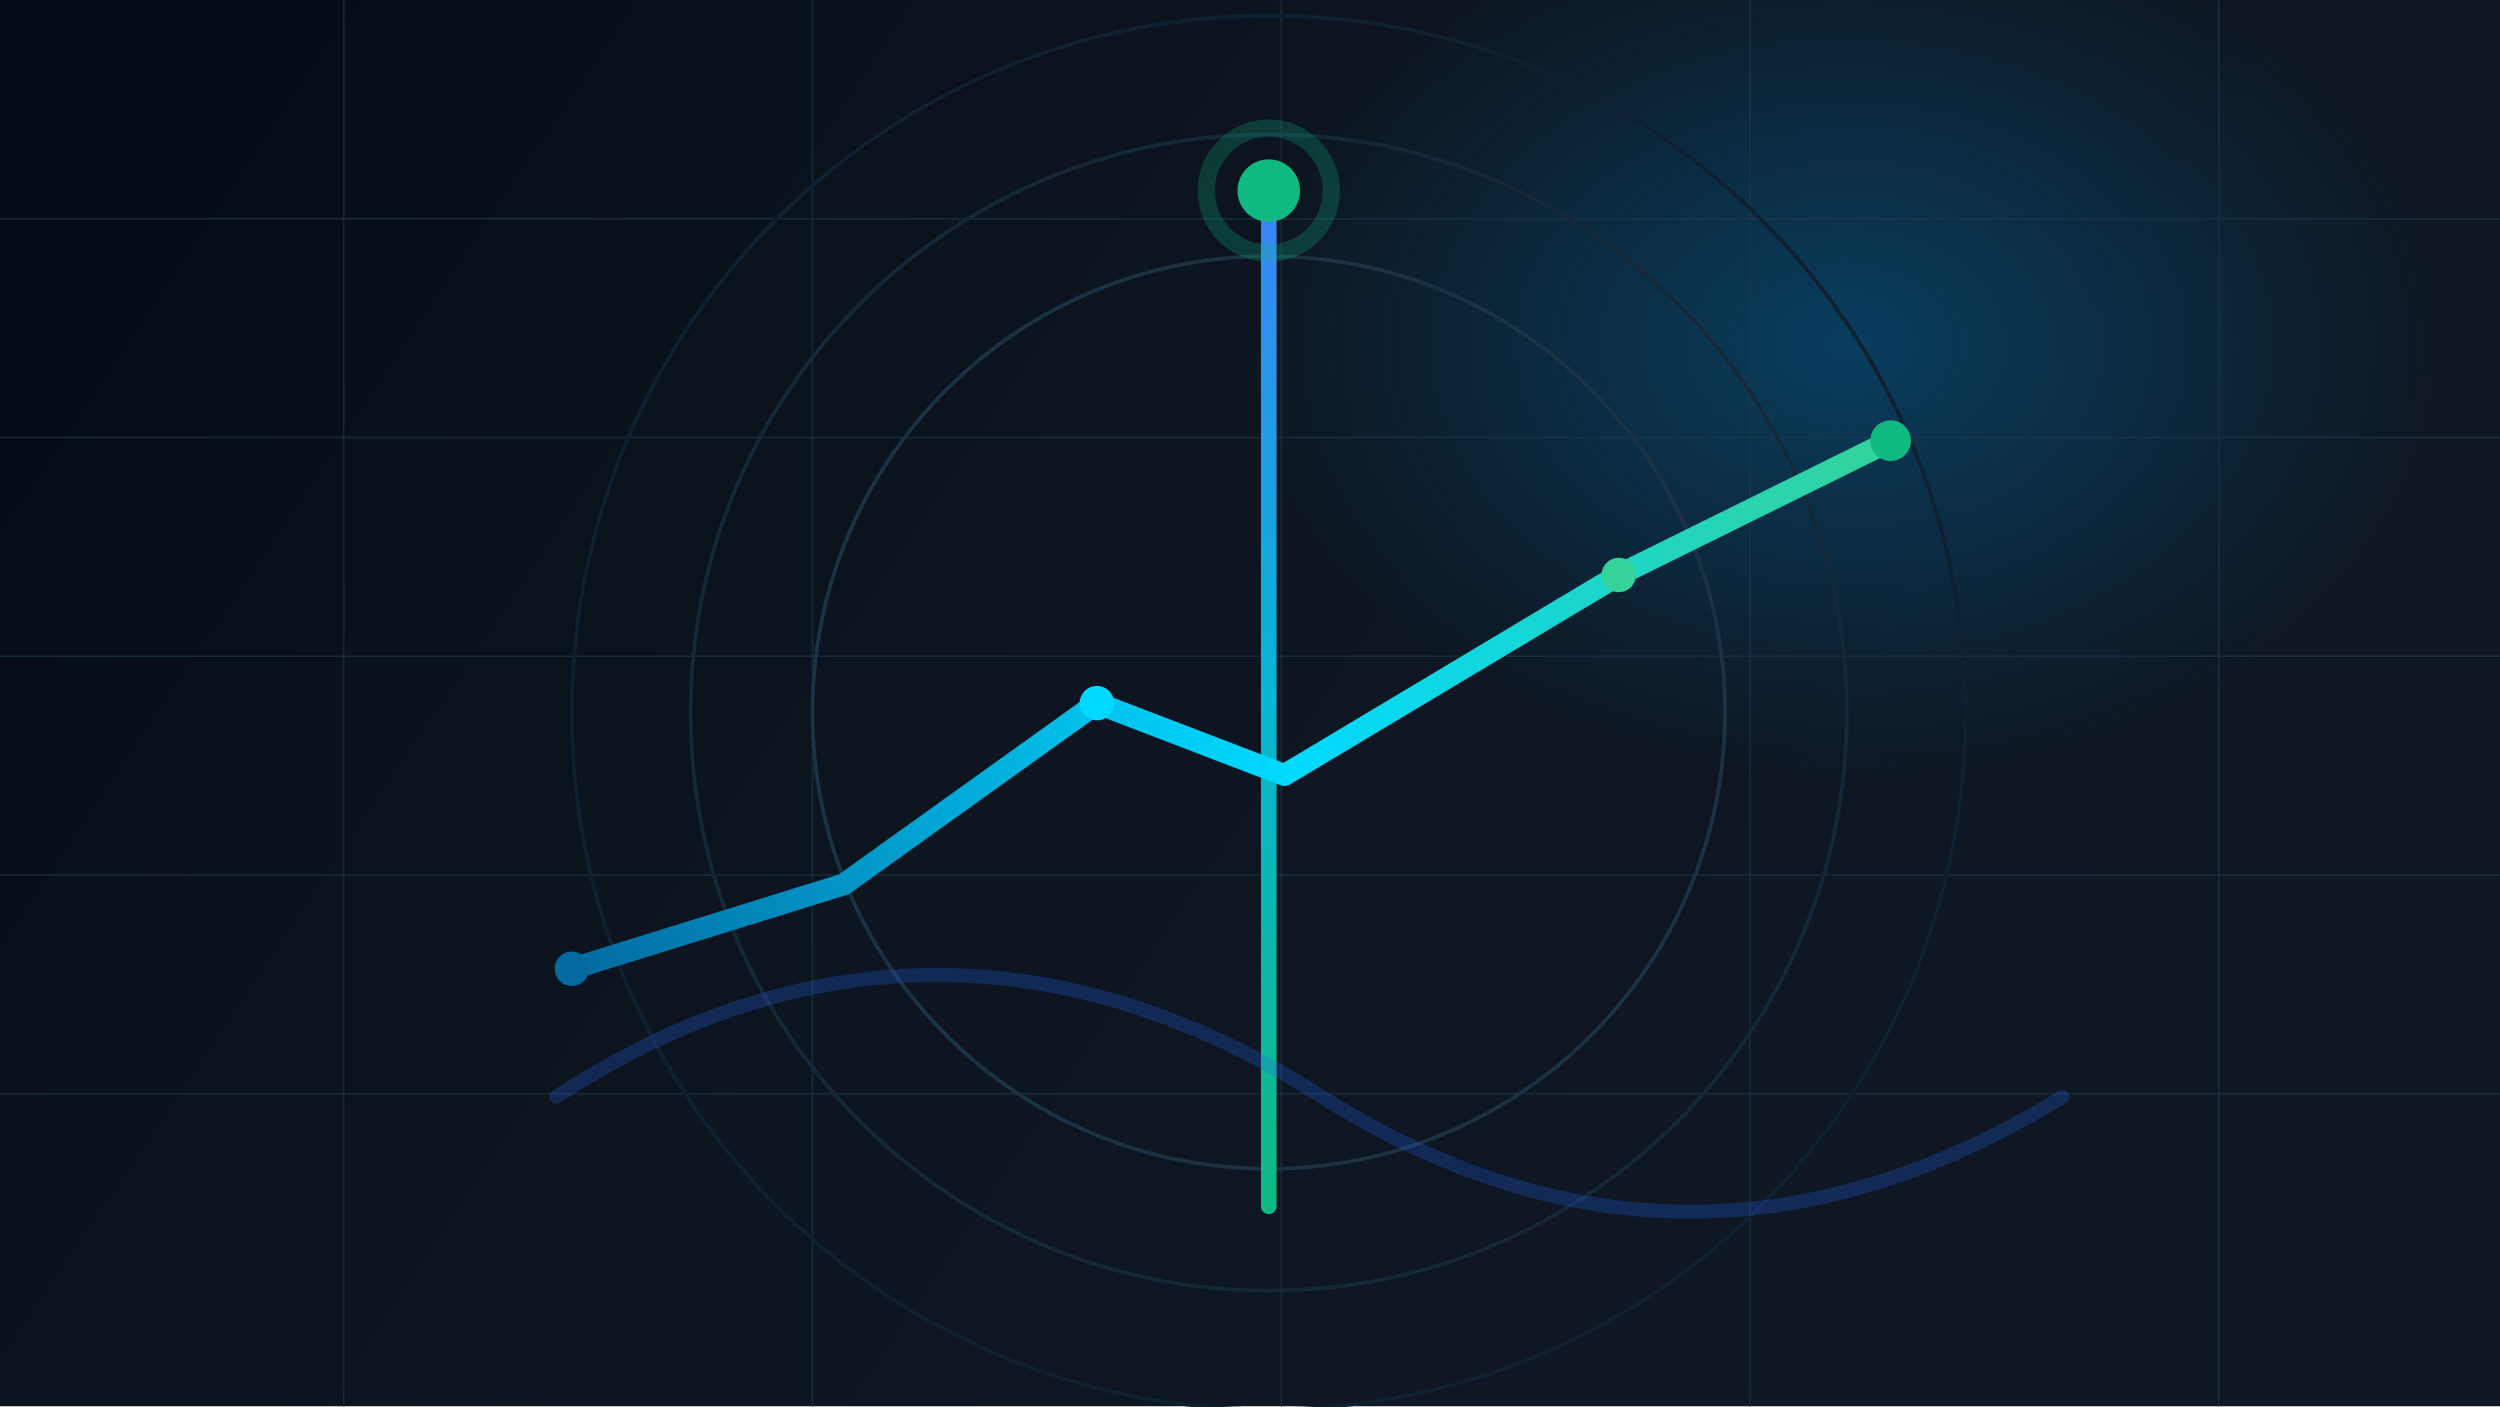
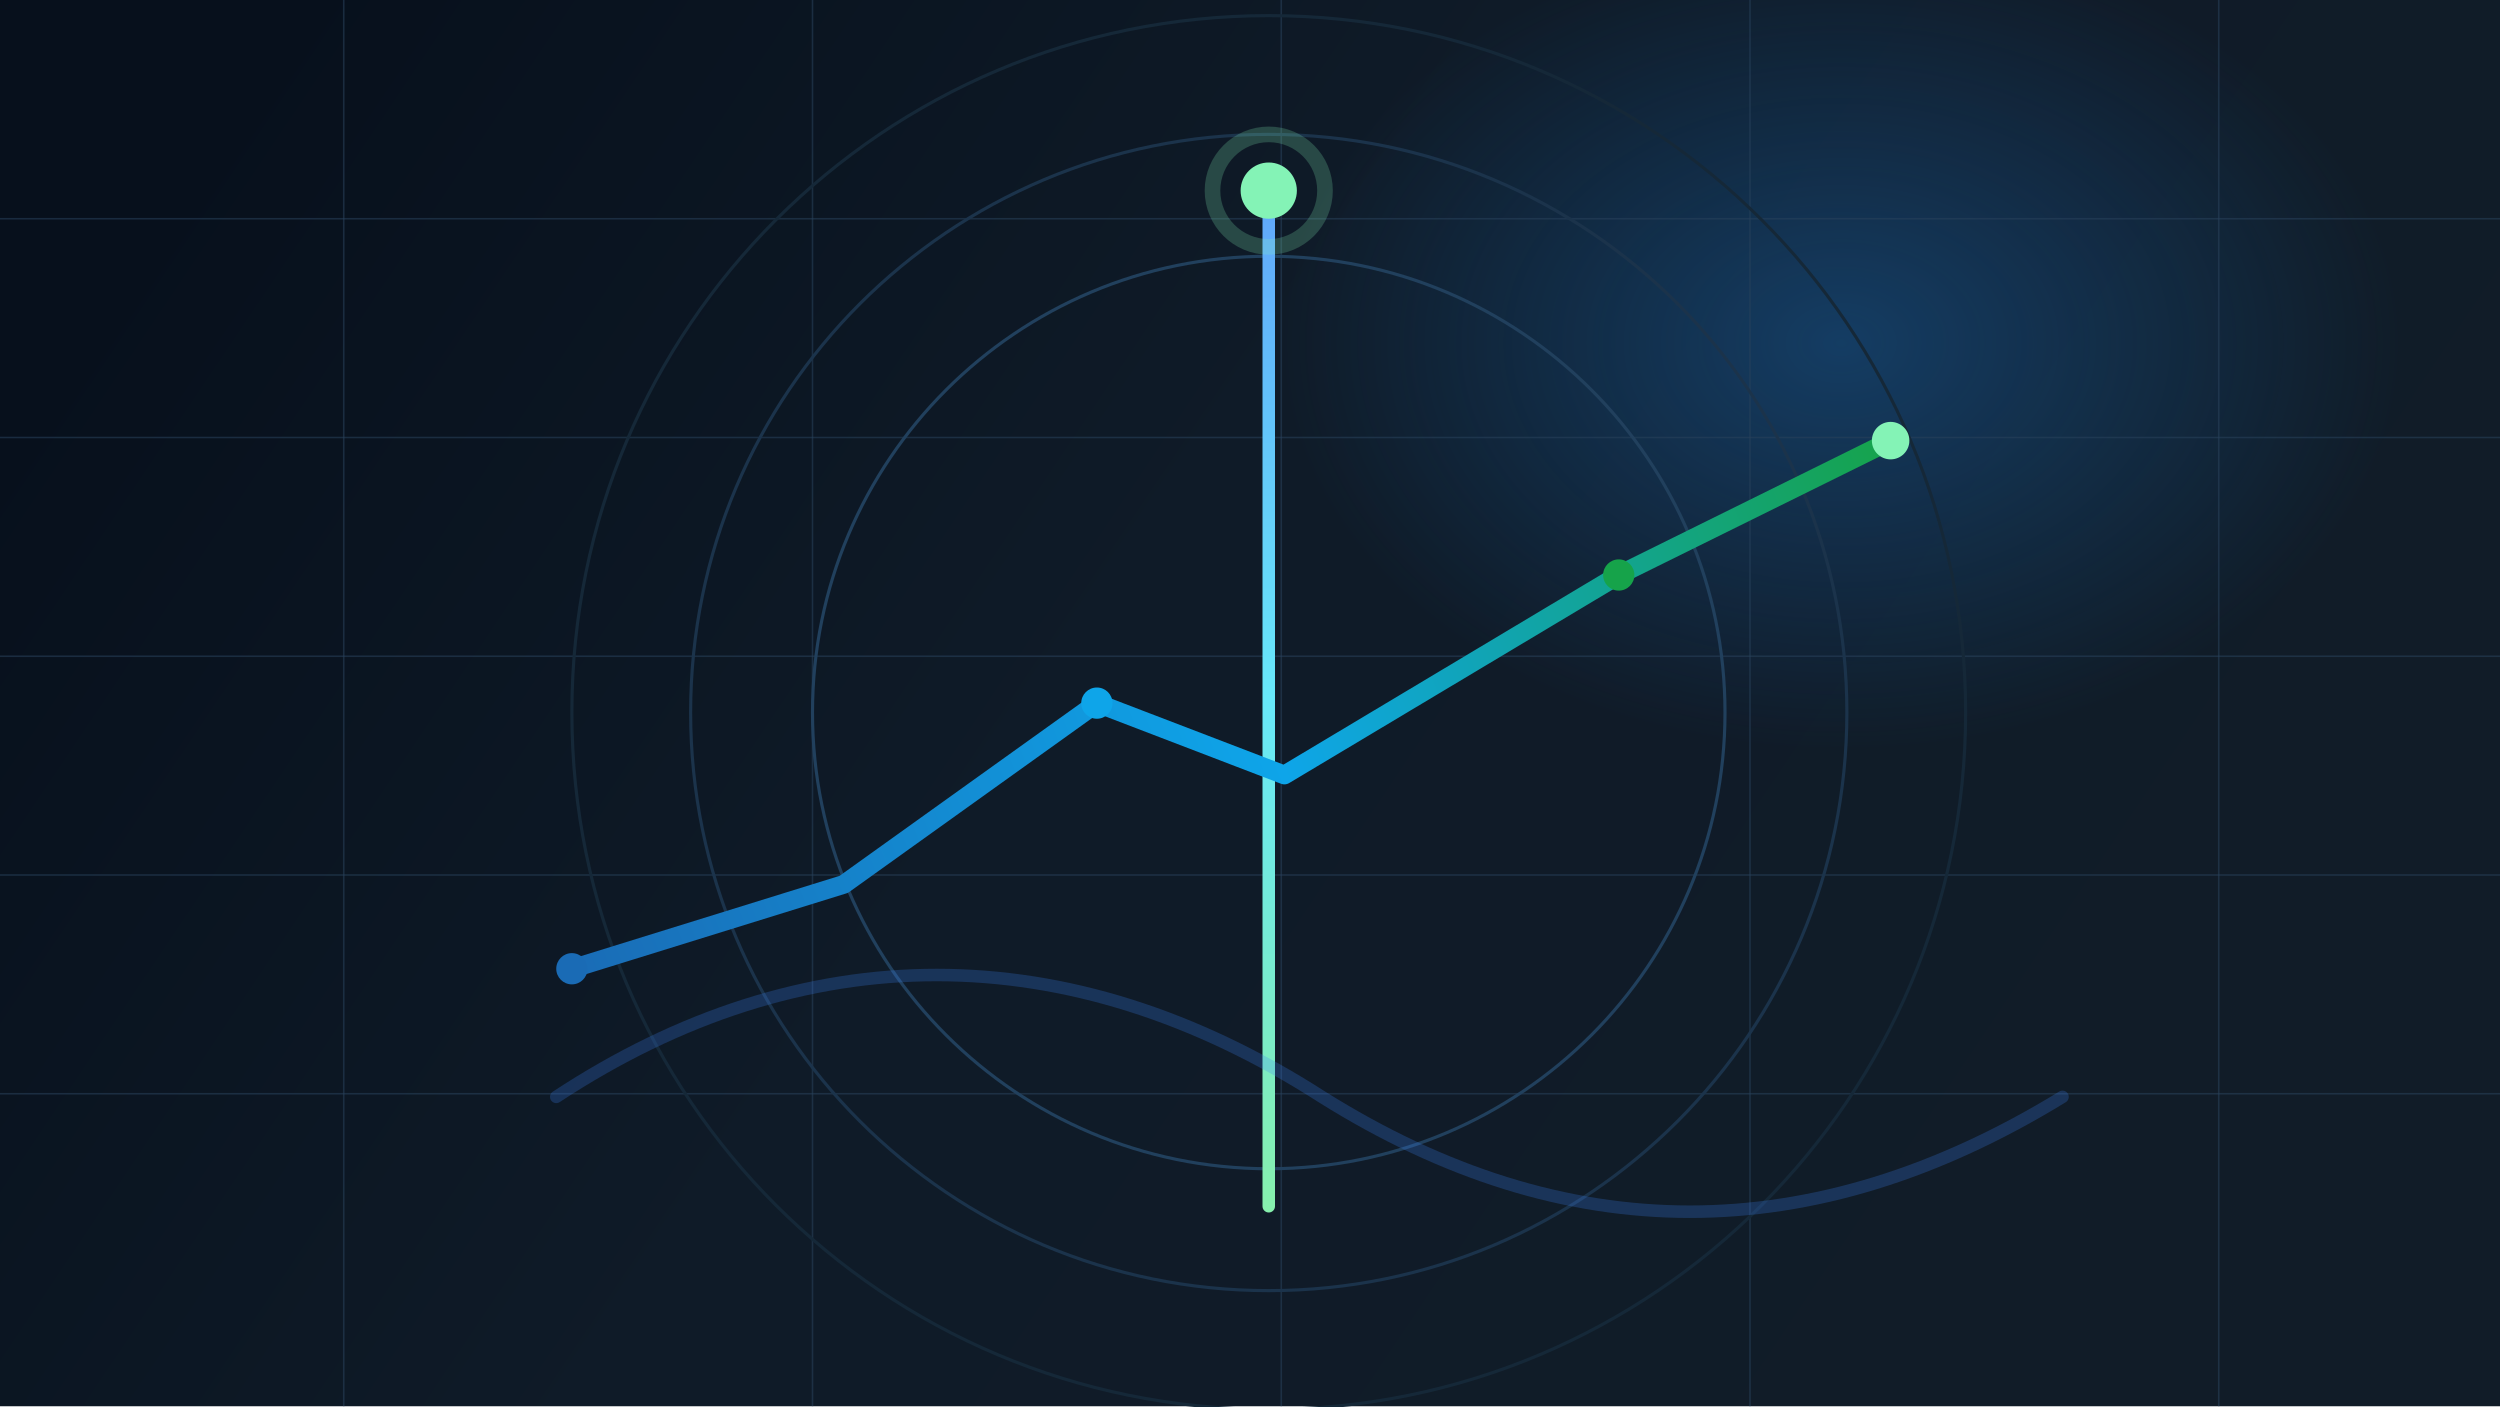
<svg xmlns="http://www.w3.org/2000/svg" viewBox="0 0 1600 900" role="img" aria-labelledby="title desc">
  <defs>
    <linearGradient id="bg" x1="160" y1="40" x2="1380" y2="860" gradientUnits="userSpaceOnUse">
-       <stop offset="0" stop-color="#060D16" />
-       <stop offset="0.45" stop-color="#0D1620" />
-       <stop offset="1" stop-color="#0F1723" />
+       <stop offset="0" stop-color="#07101C" />
+       <stop offset="0.45" stop-color="#0F1B28" />
+       <stop offset="1" stop-color="#111C28" />
    </linearGradient>
-     <radialGradient id="glow" cx="0" cy="0" r="1" gradientTransform="translate(1180 220) rotate(90) scale(280 380)" gradientUnits="userSpaceOnUse">
-       <stop offset="0" stop-color="#0369A1" stop-opacity="0.48" />
-       <stop offset="1" stop-color="#0369A1" stop-opacity="0" />
+     <radialGradient id="glow" cx="0" cy="0" r="1" gradientTransform="translate(1180 220) rotate(90) scale(260 360)" gradientUnits="userSpaceOnUse">
+       <stop offset="0" stop-color="#1A6BB5" stop-opacity="0.42" />
+       <stop offset="1" stop-color="#1A6BB5" stop-opacity="0" />
    </radialGradient>
    <linearGradient id="signal" x1="360" y1="620" x2="1210" y2="280" gradientUnits="userSpaceOnUse">
-       <stop offset="0" stop-color="#0369A1" />
-       <stop offset="0.52" stop-color="#00D9FF" />
-       <stop offset="1" stop-color="#34D399" />
+       <stop offset="0" stop-color="#1A6BB5" />
+       <stop offset="0.52" stop-color="#0EA5E9" />
+       <stop offset="1" stop-color="#16A34A" />
    </linearGradient>
    <linearGradient id="beam" x1="812" y1="120" x2="812" y2="774" gradientUnits="userSpaceOnUse">
-       <stop offset="0" stop-color="#3B82F6" />
-       <stop offset="0.5" stop-color="#06B6D4" />
-       <stop offset="1" stop-color="#10B981" />
+       <stop offset="0" stop-color="#60A5FA" />
+       <stop offset="0.5" stop-color="#67E8F9" />
+       <stop offset="1" stop-color="#86EFAC" />
    </linearGradient>
  </defs>
  <rect width="1600" height="900" fill="url(#bg)" />
  <rect width="1600" height="900" fill="url(#glow)" />
-   <g stroke="#1E3A4C" stroke-opacity="0.6" fill="none" stroke-linecap="round">
+   <g stroke="#29425C" stroke-opacity="0.55" fill="none">
    <path d="M0 140H1600" />
    <path d="M0 280H1600" />
    <path d="M0 420H1600" />
    <path d="M0 560H1600" />
    <path d="M0 700H1600" />
    <path d="M220 0V900" />
    <path d="M520 0V900" />
    <path d="M820 0V900" />
    <path d="M1120 0V900" />
    <path d="M1420 0V900" />
  </g>
-   <circle cx="812" cy="456" r="292" fill="none" stroke="#1A3244" stroke-width="2.4" />
-   <circle cx="812" cy="456" r="370" fill="none" stroke="#142838" stroke-width="2.4" />
-   <circle cx="812" cy="456" r="446" fill="none" stroke="#0F2030" stroke-width="2.4" />
-   <path d="M812 136V772" fill="none" stroke="url(#beam)" stroke-width="10" stroke-linecap="round" />
-   <path d="M366 620L540 566L702 450L822 496L1036 368L1210 282" fill="none" stroke="url(#signal)" stroke-width="14" stroke-linecap="round" stroke-linejoin="round" />
-   <path d="M356 702C514 598 684 598 846 702C1002 800 1160 800 1320 702" fill="none" stroke="#2563EB" stroke-opacity="0.26" stroke-width="9" stroke-linecap="round" />
+   <circle cx="812" cy="456" r="292" fill="none" stroke="#21405D" stroke-width="2" />
+   <circle cx="812" cy="456" r="370" fill="none" stroke="#1B334B" stroke-width="2" />
+   <circle cx="812" cy="456" r="446" fill="none" stroke="#152838" stroke-width="2" />
+   <path d="M812 136V772" fill="none" stroke="url(#beam)" stroke-width="8" stroke-linecap="round" />
+   <path d="M366 620L540 566L702 450L822 496L1036 368L1210 282" fill="none" stroke="url(#signal)" stroke-width="12" stroke-linecap="round" stroke-linejoin="round" />
+   <path d="M356 702C514 598 684 598 846 702C1002 800 1160 800 1320 702" fill="none" stroke="#3B82F6" stroke-opacity="0.24" stroke-width="8" stroke-linecap="round" />
  <g>
-     <circle cx="812" cy="122" r="20" fill="#10B981" />
-     <circle cx="812" cy="122" r="40" fill="none" stroke="#10B981" stroke-opacity="0.24" stroke-width="11" />
-     <circle cx="366" cy="620" r="11" fill="#0369A1" />
-     <circle cx="702" cy="450" r="11" fill="#00D9FF" />
-     <circle cx="1036" cy="368" r="11" fill="#34D399" />
-     <circle cx="1210" cy="282" r="13" fill="#10B981" />
+     <circle cx="812" cy="122" r="18" fill="#84F3B6" />
+     <circle cx="812" cy="122" r="36" fill="none" stroke="#84F3B6" stroke-opacity="0.22" stroke-width="10" />
+     <circle cx="366" cy="620" r="10" fill="#1A6BB5" />
+     <circle cx="702" cy="450" r="10" fill="#0EA5E9" />
+     <circle cx="1036" cy="368" r="10" fill="#16A34A" />
+     <circle cx="1210" cy="282" r="12" fill="#84F3B6" />
  </g>
</svg>
